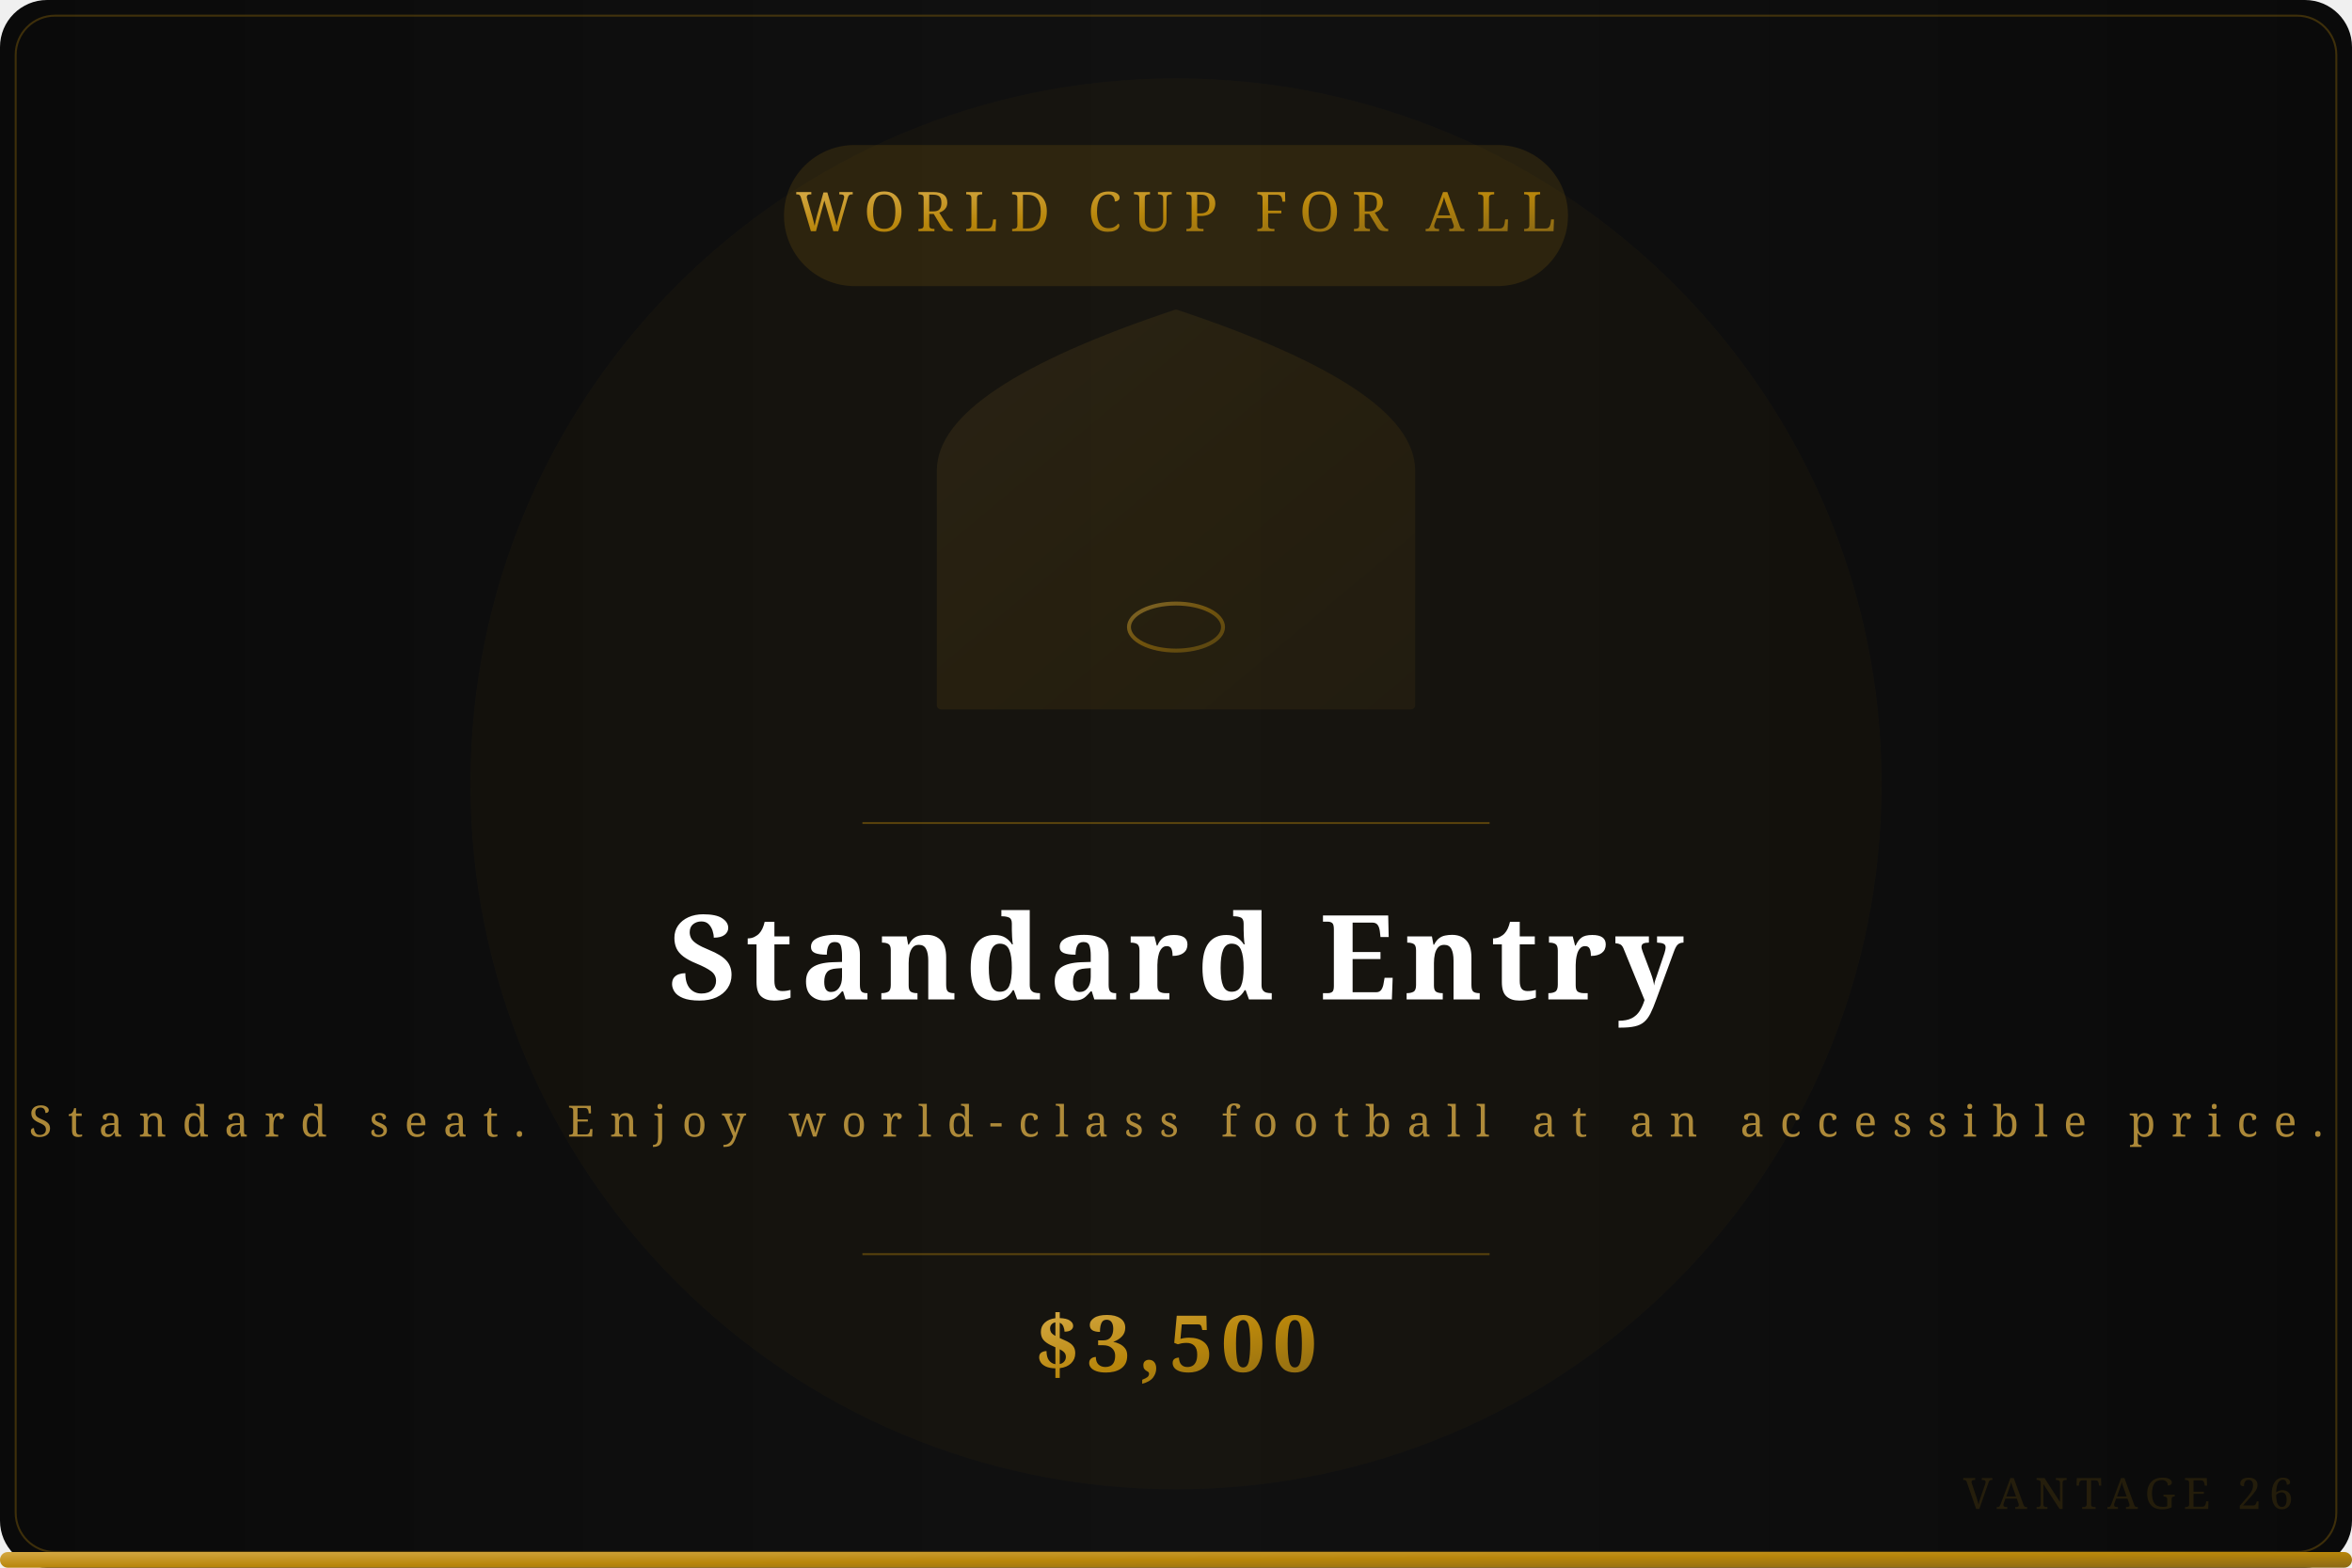
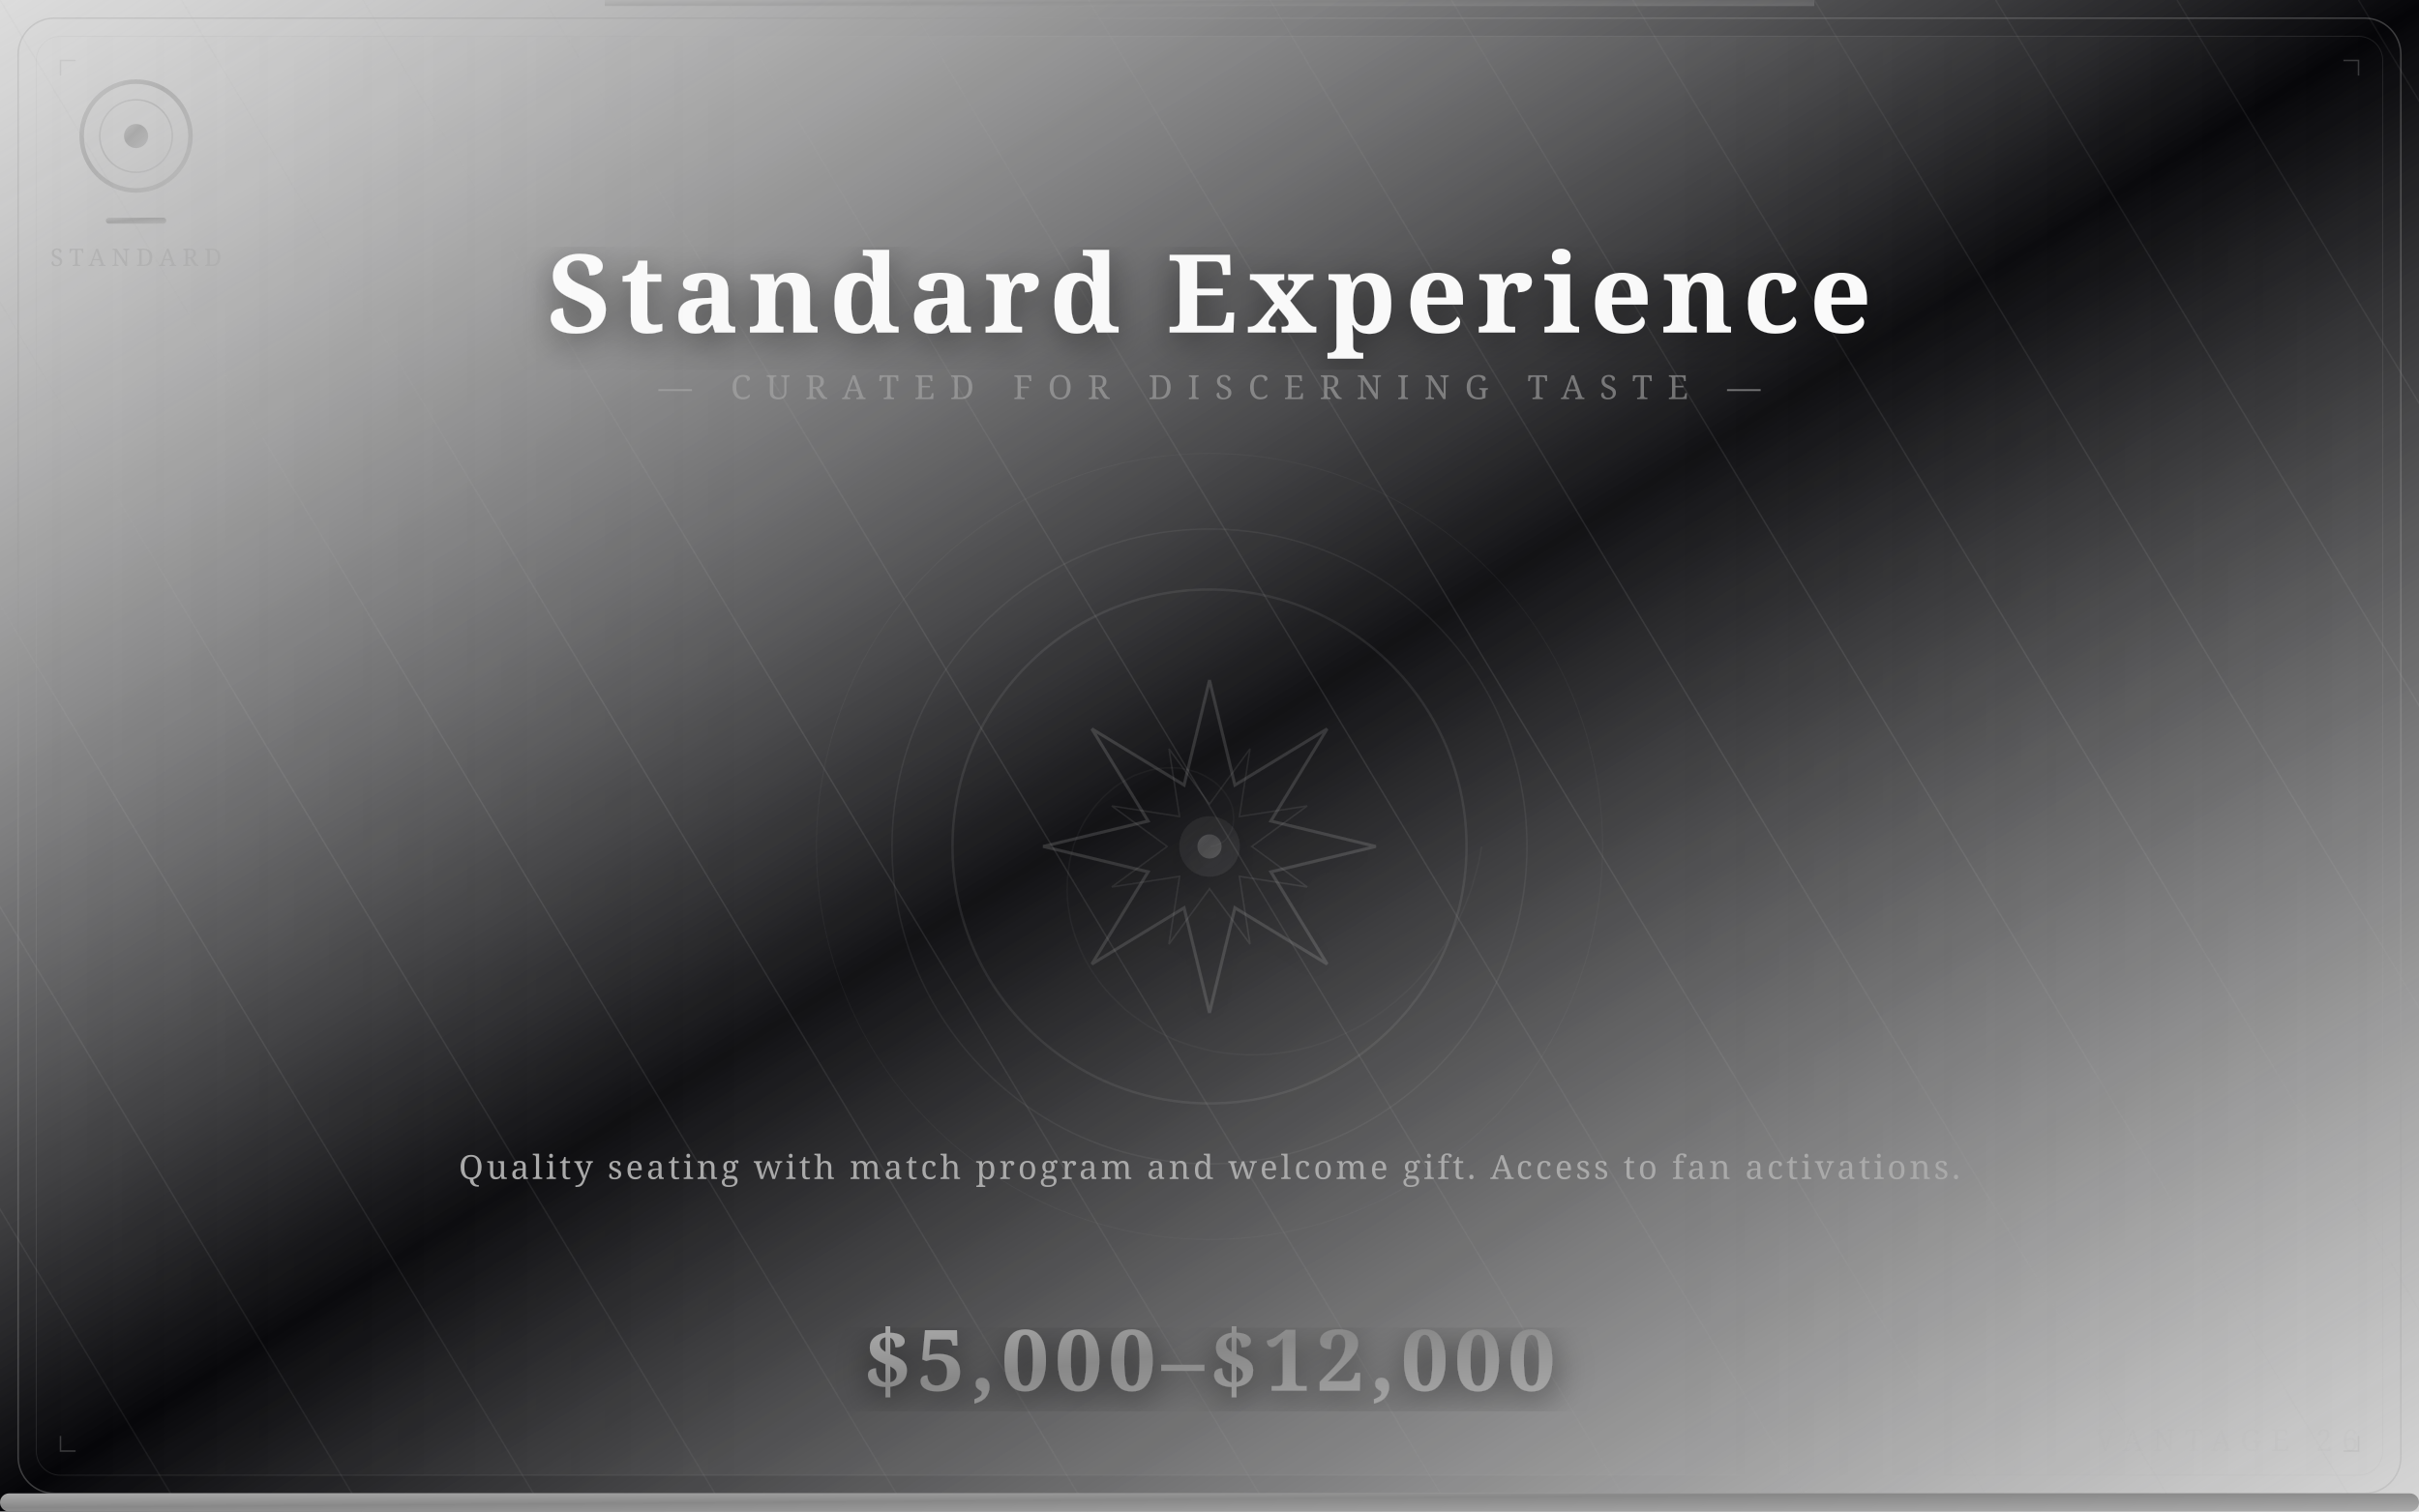
- <svg xmlns="http://www.w3.org/2000/svg" viewBox="0 0 600 400" width="600" height="400">
+ <svg xmlns="http://www.w3.org/2000/svg" viewBox="0 0 800 500" width="800" height="500">
  <defs>
-     <linearGradient id="goldGrad" x1="0%" y1="0%" x2="100%" y2="100%">
-       <stop offset="0%" stop-color="#D4A843" />
-       <stop offset="50%" stop-color="#B8860B" />
-       <stop offset="100%" stop-color="#8B6914" />
+     <linearGradient id="bg" x1="0%" y1="0%" x2="100%" y2="100%">
+       <stop offset="0%" stop-color="#88888830" />
+       <stop offset="50%" stop-color="#050508" />
+       <stop offset="100%" stop-color="#44444425" />
    </linearGradient>
-     <linearGradient id="bgGrad" x1="0%" y1="0%" x2="100%" y2="0%">
-       <stop offset="0%" stop-color="#0A0A0A" />
-       <stop offset="50%" stop-color="#111" />
-       <stop offset="100%" stop-color="#0A0A0A" />
-     </linearGradient>
-     <linearGradient id="cardGrad" x1="0%" y1="0%" x2="0%" y2="100%">
-       <stop offset="0%" stop-color="#222" />
-       <stop offset="100%" stop-color="#111" />
-     </linearGradient>
-     <linearGradient id="silverGrad" x1="0%" y1="0%" x2="100%" y2="100%">
-       <stop offset="0%" stop-color="#C0C0C0" />
-       <stop offset="50%" stop-color="#A9A9A9" />
-       <stop offset="100%" stop-color="#808080" />
+     <linearGradient id="acc" x1="0%" y1="0%" x2="100%" y2="100%">
+       <stop offset="0%" stop-color="#AAAAAA" />
+       <stop offset="40%" stop-color="#888888" />
+       <stop offset="100%" stop-color="#AAAAAA" />
    </linearGradient>
    <filter id="glow">
-       <feGaussianBlur stdDeviation="3" result="blur" />
+       <feGaussianBlur stdDeviation="4" result="b" />
      <feMerge>
-         <feMergeNode in="blur" />
+         <feMergeNode in="b" />
        <feMergeNode in="SourceGraphic" />
      </feMerge>
    </filter>
-     <filter id="shadow">
-       <feDropShadow dx="0" dy="2" stdDeviation="4" flood-color="#000" flood-opacity="0.5" />
+     <filter id="sh">
+       <feDropShadow dx="0" dy="3" stdDeviation="6" flood-color="#000" flood-opacity="0.6" />
    </filter>
+     <linearGradient id="sheen" x1="0%" y1="0%" x2="100%" y2="0%">
+       <stop offset="0%" stop-color="#AAAAAA" stop-opacity="0" />
+       <stop offset="30%" stop-color="#AAAAAA" stop-opacity="0.08" />
+       <stop offset="70%" stop-color="#AAAAAA" stop-opacity="0.08" />
+       <stop offset="100%" stop-color="#AAAAAA" stop-opacity="0" />
+     </linearGradient>
+     <linearGradient id="diag" x1="0%" y1="0%" x2="100%" y2="100%">
+       <stop offset="0%" stop-color="#AAAAAA" stop-opacity="0.08" />
+       <stop offset="50%" stop-color="#AAAAAA" stop-opacity="0.15" />
+       <stop offset="100%" stop-color="#AAAAAA" stop-opacity="0.08" />
+     </linearGradient>
+     <linearGradient id="fGrad" x1="0%" y1="0%" x2="0%" y2="100%">
+       <stop offset="0%" stop-color="#181822" />
+       <stop offset="100%" stop-color="#0E0E14" />
+     </linearGradient>
+     <pattern id="ornate" x="0" y="0" width="80" height="80" patternUnits="userSpaceOnUse">
+       <path d="M0,40 L40,0 L80,40 L40,80 Z" fill="none" stroke="AAAAAA" stroke-width="0.3" opacity="0.06" />
+       <circle cx="40" cy="40" r="8" fill="none" stroke="AAAAAA" stroke-width="0.3" opacity="0.06" />
+       <circle cx="0" cy="0" r="4" fill="none" stroke="AAAAAA" stroke-width="0.2" opacity="0.06" />
+       <circle cx="80" cy="0" r="4" fill="none" stroke="AAAAAA" stroke-width="0.2" opacity="0.06" />
+       <circle cx="0" cy="80" r="4" fill="none" stroke="AAAAAA" stroke-width="0.2" opacity="0.06" />
+       <circle cx="80" cy="80" r="4" fill="none" stroke="AAAAAA" stroke-width="0.2" opacity="0.06" />
+     </pattern>
  </defs>
-   <rect width="600" height="400" fill="url(#bgGrad)" rx="12" />
-   <rect x="4" y="4" width="592" height="392" fill="none" stroke="#B8860B" stroke-width="0.5" rx="10" opacity="0.3" />
-   <circle cx="300" cy="200" r="180" fill="#B8860B" opacity="0.04" />
-   <rect x="200" y="37" width="200" height="36" rx="18" fill="#B8860B" opacity="0.15" />
-   <text x="300" y="59" text-anchor="middle" font-family="Georgia,serif" font-size="14" fill="url(#goldGrad)" letter-spacing="3">WORLD CUP FOR ALL</text>
-   <g transform="translate(300,140) scale(1.0)" fill="none" stroke="url(#goldGrad)" stroke-width="2" stroke-linecap="round" stroke-linejoin="round">
-     <path d="M-60,40 L-60,-20 Q-60,-40 0,-60 Q60,-40 60,-20 L60,40 Z" fill="url(#goldGrad)" opacity="0.1" />
-     <line x1="-60" y1="40" x2="-60" y2="50" />
-     <line x1="60" y1="40" x2="60" y2="50" />
-     <line x1="-75" y1="50" x2="75" y2="50" stroke-width="3" />
-     <line x1="-30" y1="-10" x2="-30" y2="20" stroke-width="1" opacity="0.5" />
-     <line x1="30" y1="-10" x2="30" y2="20" stroke-width="1" opacity="0.5" />
-     <line x1="0" y1="-20" x2="0" y2="20" stroke-width="1" opacity="0.5" />
-     <ellipse cx="0" cy="20" rx="12" ry="6" stroke-width="1" opacity="0.5" />
+   <rect width="800" height="500" fill="url(#bg)" />
+   <rect width="800" height="500" fill="url(#ornate)" />
+   <line x1="-300" y1="0" x2="0" y2="500" stroke="url(#diag)" stroke-width="0.5" />
+   <line x1="-240" y1="0" x2="60" y2="500" stroke="url(#diag)" stroke-width="0.5" />
+   <line x1="-180" y1="0" x2="120" y2="500" stroke="url(#diag)" stroke-width="0.5" />
+   <line x1="-120" y1="0" x2="180" y2="500" stroke="url(#diag)" stroke-width="0.5" />
+   <line x1="-60" y1="0" x2="240" y2="500" stroke="url(#diag)" stroke-width="0.5" />
+   <line x1="0" y1="0" x2="300" y2="500" stroke="url(#diag)" stroke-width="0.5" />
+   <line x1="60" y1="0" x2="360" y2="500" stroke="url(#diag)" stroke-width="0.5" />
+   <line x1="120" y1="0" x2="420" y2="500" stroke="url(#diag)" stroke-width="0.5" />
+   <line x1="180" y1="0" x2="480" y2="500" stroke="url(#diag)" stroke-width="0.5" />
+   <line x1="240" y1="0" x2="540" y2="500" stroke="url(#diag)" stroke-width="0.5" />
+   <line x1="300" y1="0" x2="600" y2="500" stroke="url(#diag)" stroke-width="0.5" />
+   <line x1="360" y1="0" x2="660" y2="500" stroke="url(#diag)" stroke-width="0.5" />
+   <line x1="420" y1="0" x2="720" y2="500" stroke="url(#diag)" stroke-width="0.5" />
+   <line x1="480" y1="0" x2="780" y2="500" stroke="url(#diag)" stroke-width="0.5" />
+   <line x1="540" y1="0" x2="840" y2="500" stroke="url(#diag)" stroke-width="0.5" />
+   <line x1="600" y1="0" x2="900" y2="500" stroke="url(#diag)" stroke-width="0.5" />
+   <line x1="660" y1="0" x2="960" y2="500" stroke="url(#diag)" stroke-width="0.5" />
+   <line x1="720" y1="0" x2="1020" y2="500" stroke="url(#diag)" stroke-width="0.5" />
+   <line x1="780" y1="0" x2="1080" y2="500" stroke="url(#diag)" stroke-width="0.5" />
+   <line x1="840" y1="0" x2="1140" y2="500" stroke="url(#diag)" stroke-width="0.5" />
+   <line x1="900" y1="0" x2="1200" y2="500" stroke="url(#diag)" stroke-width="0.5" />
+   <line x1="960" y1="0" x2="1260" y2="500" stroke="url(#diag)" stroke-width="0.5" />
+   <line x1="1020" y1="0" x2="1320" y2="500" stroke="url(#diag)" stroke-width="0.5" />
+   <line x1="1080" y1="0" x2="1380" y2="500" stroke="url(#diag)" stroke-width="0.5" />
+   <line x1="1140" y1="0" x2="1440" y2="500" stroke="url(#diag)" stroke-width="0.5" />
+   <rect x="6" y="6" width="788" height="488" rx="12" fill="none" stroke="url(#acc)" stroke-width="0.5" opacity="0.4" />
+   <rect x="12" y="12" width="776" height="476" rx="8" fill="none" stroke="#AAAAAA" stroke-width="0.3" opacity="0.15" />
+   <rect x="0" y="494" width="800" height="6" fill="url(#acc)" rx="3" />
+   <rect x="200" y="0" width="400" height="2" fill="url(#acc)" opacity="0.3" />
+   <circle cx="45" cy="45" r="18" fill="none" stroke="url(#acc)" stroke-width="1.5" opacity="0.4" />
+   <circle cx="45" cy="45" r="12" fill="none" stroke="url(#acc)" stroke-width="0.5" opacity="0.3" />
+   <circle cx="45" cy="45" r="4" fill="url(#acc)" opacity="0.5" />
+   <rect x="35" y="72" width="20" height="2" fill="url(#acc)" opacity="0.5" rx="1" />
+   <text x="45" y="88" text-anchor="middle" font-family="Georgia,serif" font-size="8" fill="#AAAAAA" letter-spacing="2" opacity="0.6">STANDARD</text>
+   <text x="400" y="110" text-anchor="middle" font-family="'Playfair Display',Georgia,serif" font-size="36" fill="#FFFFFF" font-weight="700" letter-spacing="3" filter="url(#sh)">Standard Experience</text>
+   <text x="400" y="132" text-anchor="middle" font-family="Georgia,serif" font-size="11" fill="#AAAAAA" letter-spacing="5" opacity="0.6">— CURATED FOR DISCERNING TASTE —</text>
+   <circle cx="400" cy="280" r="130" fill="none" stroke="url(#acc)" stroke-width="0.3" opacity="0.08" />
+   <circle cx="400" cy="280" r="105" fill="none" stroke="url(#acc)" stroke-width="0.5" opacity="0.12" />
+   <circle cx="400" cy="280" r="85" fill="none" stroke="url(#acc)" stroke-width="0.8" opacity="0.15" />
+   <path d="M490.0,280.0 L489.2,284.5 L488.1,288.8 L486.9,293.1 L485.4,297.3 L483.7,301.4 L481.9,305.3 L479.8,309.1 L477.6,312.8 L475.2,316.3 L472.7,319.7 L470.0,322.9 L467.2,326.0 L464.2,328.8 L461.2,331.5 L458.0,334.0 L454.7,336.3 L451.4,338.5 L447.9,340.4 L444.4,342.1 L440.9,343.7 L437.3,345.0 L433.7,346.2 L430.0,347.1 L426.4,347.9 L422.7,348.4 L419.1,348.8 L415.5,348.9 L411.9,348.9 L408.3,348.7 L404.8,348.3 L401.4,347.8 L398.0,347.0 L394.8,346.1 L391.5,345.1 L388.4,343.9 L385.4,342.5 L382.5,341.0 L379.7,339.4 L377.0,337.6 L374.5,335.8 L372.0,333.8 L369.8,331.7 L367.6,329.5 L365.6,327.3 L363.7,324.9 L362.0,322.5 L360.4,320.1 L359.0,317.6 L357.7,315.0 L356.6,312.4 L355.6,309.8 L354.8,307.2 L354.1,304.6 L353.6,301.9 L353.2,299.3 L353.0,296.7 L352.9,294.1 L353.0,291.6 L353.2,289.1 L353.5,286.6 L353.9,284.2 L354.5,281.9 L355.1,279.6 L355.9,277.4 L356.8,275.3 L357.8,273.3 L358.9,271.3 L360.1,269.5 L361.4,267.7 L362.7,266.0 L364.1,264.5 L365.6,263.0 L367.1,261.7 L368.6,260.4 L370.2,259.3 L371.9,258.3 L373.6,257.3 L375.2,256.5 L376.9,255.9 L378.6,255.3 L380.3,254.8 L382.0,254.4 L383.7,254.2 L385.4,254.0 L387.0,254.0 L388.6,254.0 L390.2,254.1 L391.7,254.4 L393.2,254.7 L394.6,255.1 L396.0,255.5 L397.3,256.1 L398.5,256.7 L399.7,257.4 L400.8,258.1 L401.9,258.9 L402.8,259.7 L403.7,260.6 L404.5,261.5 L405.2,262.4 L405.8,263.4 L406.4,264.3 L406.9,265.3 L407.3,266.3 L407.6,267.3 L407.8,268.3 L407.9,269.3 L408.0,270.3 L408.0,271.2 L407.9,272.1 L407.8,273.0 L407.6,273.8 L407.3,274.7 L406.9,275.4 L406.5,276.1 L406.1,276.8 L405.6,277.4 L405.1,278.0 L404.5,278.5 L403.9,278.9 L403.2,279.2 L402.5,279.5 L401.8,279.8 L401.1,279.9 L400.4,280.0" fill="none" stroke="#AAAAAA" stroke-width="0.5" opacity="0.06" />
+   <g transform="translate(400,280)" filter="url(#sh)">
+     <polygon points="55.0,0.0 20.3,8.4 38.9,38.9 8.4,20.3 0.0,55.0 -8.4,20.3 -38.9,38.9 -20.3,8.4 -55.0,0.0 -20.3,-8.4 -38.9,-38.9 -8.4,-20.3 -0.0,-55.0 8.4,-20.3 38.9,-38.9 20.3,-8.4" fill="none" stroke="url(#acc)" stroke-width="1" opacity="0.25" />
+     <polygon points="32.3,13.4 9.9,9.9 13.4,32.3 0.0,14.0 -13.4,32.3 -9.9,9.9 -32.3,13.4 -14.0,0.0 -32.3,-13.4 -9.9,-9.9 -13.4,-32.3 -0.0,-14.0 13.4,-32.3 9.9,-9.9 32.3,-13.4 14.0,-0.0" fill="none" stroke="url(#acc)" stroke-width="0.5" opacity="0.15" />
+     <circle cx="0" cy="0" r="10" fill="url(#acc)" opacity="0.1" />
+     <circle cx="0" cy="0" r="4" fill="url(#acc)" opacity="0.3" />
  </g>
-   <line x1="220" y1="210" x2="380" y2="210" stroke="#B8860B" stroke-width="0.5" opacity="0.4" />
-   <text x="300" y="255" text-anchor="middle" font-family="'Playfair Display',Georgia,serif" font-size="30" fill="#FFFFFF" font-weight="700" letter-spacing="2">Standard Entry</text>
-   <text x="300" y="290" text-anchor="middle" font-family="Georgia,serif" font-size="11" fill="#D4A843" letter-spacing="4" opacity="0.8">Standard seat. Enjoy world-class football at an accessible price.</text>
-   <line x1="220" y1="320" x2="380" y2="320" stroke="#B8860B" stroke-width="0.5" opacity="0.4" />
-   <text x="300" y="350" text-anchor="middle" font-family="Georgia,serif" font-size="20" fill="url(#goldGrad)" letter-spacing="2" font-weight="700">$3,500</text>
-   <rect x="0" y="396" width="600" height="4" fill="url(#goldGrad)" rx="2" />
-   <text x="585" y="385" text-anchor="end" font-family="Georgia,serif" font-size="11" fill="#B8860B" opacity="0.15" letter-spacing="2">VANTAGE 26</text>
+   <rect x="12" y="12" width="776" height="476" rx="8" fill="url(#sheen)" />
+   <text x="400" y="390" text-anchor="middle" font-family="Georgia,serif" font-size="11" fill="#aaaaaa" letter-spacing="1" textLength="580">Quality seating with match program and welcome gift. Access to fan activations.</text>
+   <text x="400" y="460" text-anchor="middle" font-family="'Playfair Display',Georgia,serif" font-size="28" fill="url(#acc)" font-weight="700" letter-spacing="2" filter="url(#sh)">$5,000–$12,000</text>
+   <path d="M20,25 L20,20 L25,20" fill="none" stroke="#AAAAAA" stroke-width="0.5" opacity="0.3" />
+   <path d="M780,25 L780,20 L775,20" fill="none" stroke="#AAAAAA" stroke-width="0.5" opacity="0.3" />
+   <path d="M20,475 L20,480 L25,480" fill="none" stroke="#AAAAAA" stroke-width="0.5" opacity="0.3" />
+   <path d="M780,475 L780,480 L775,480" fill="none" stroke="#AAAAAA" stroke-width="0.5" opacity="0.3" />
+   <text x="780" y="480" text-anchor="end" font-family="Georgia,serif" font-size="10" fill="#AAAAAA" opacity="0.08" letter-spacing="3">VANTAGE 26</text>
</svg>
